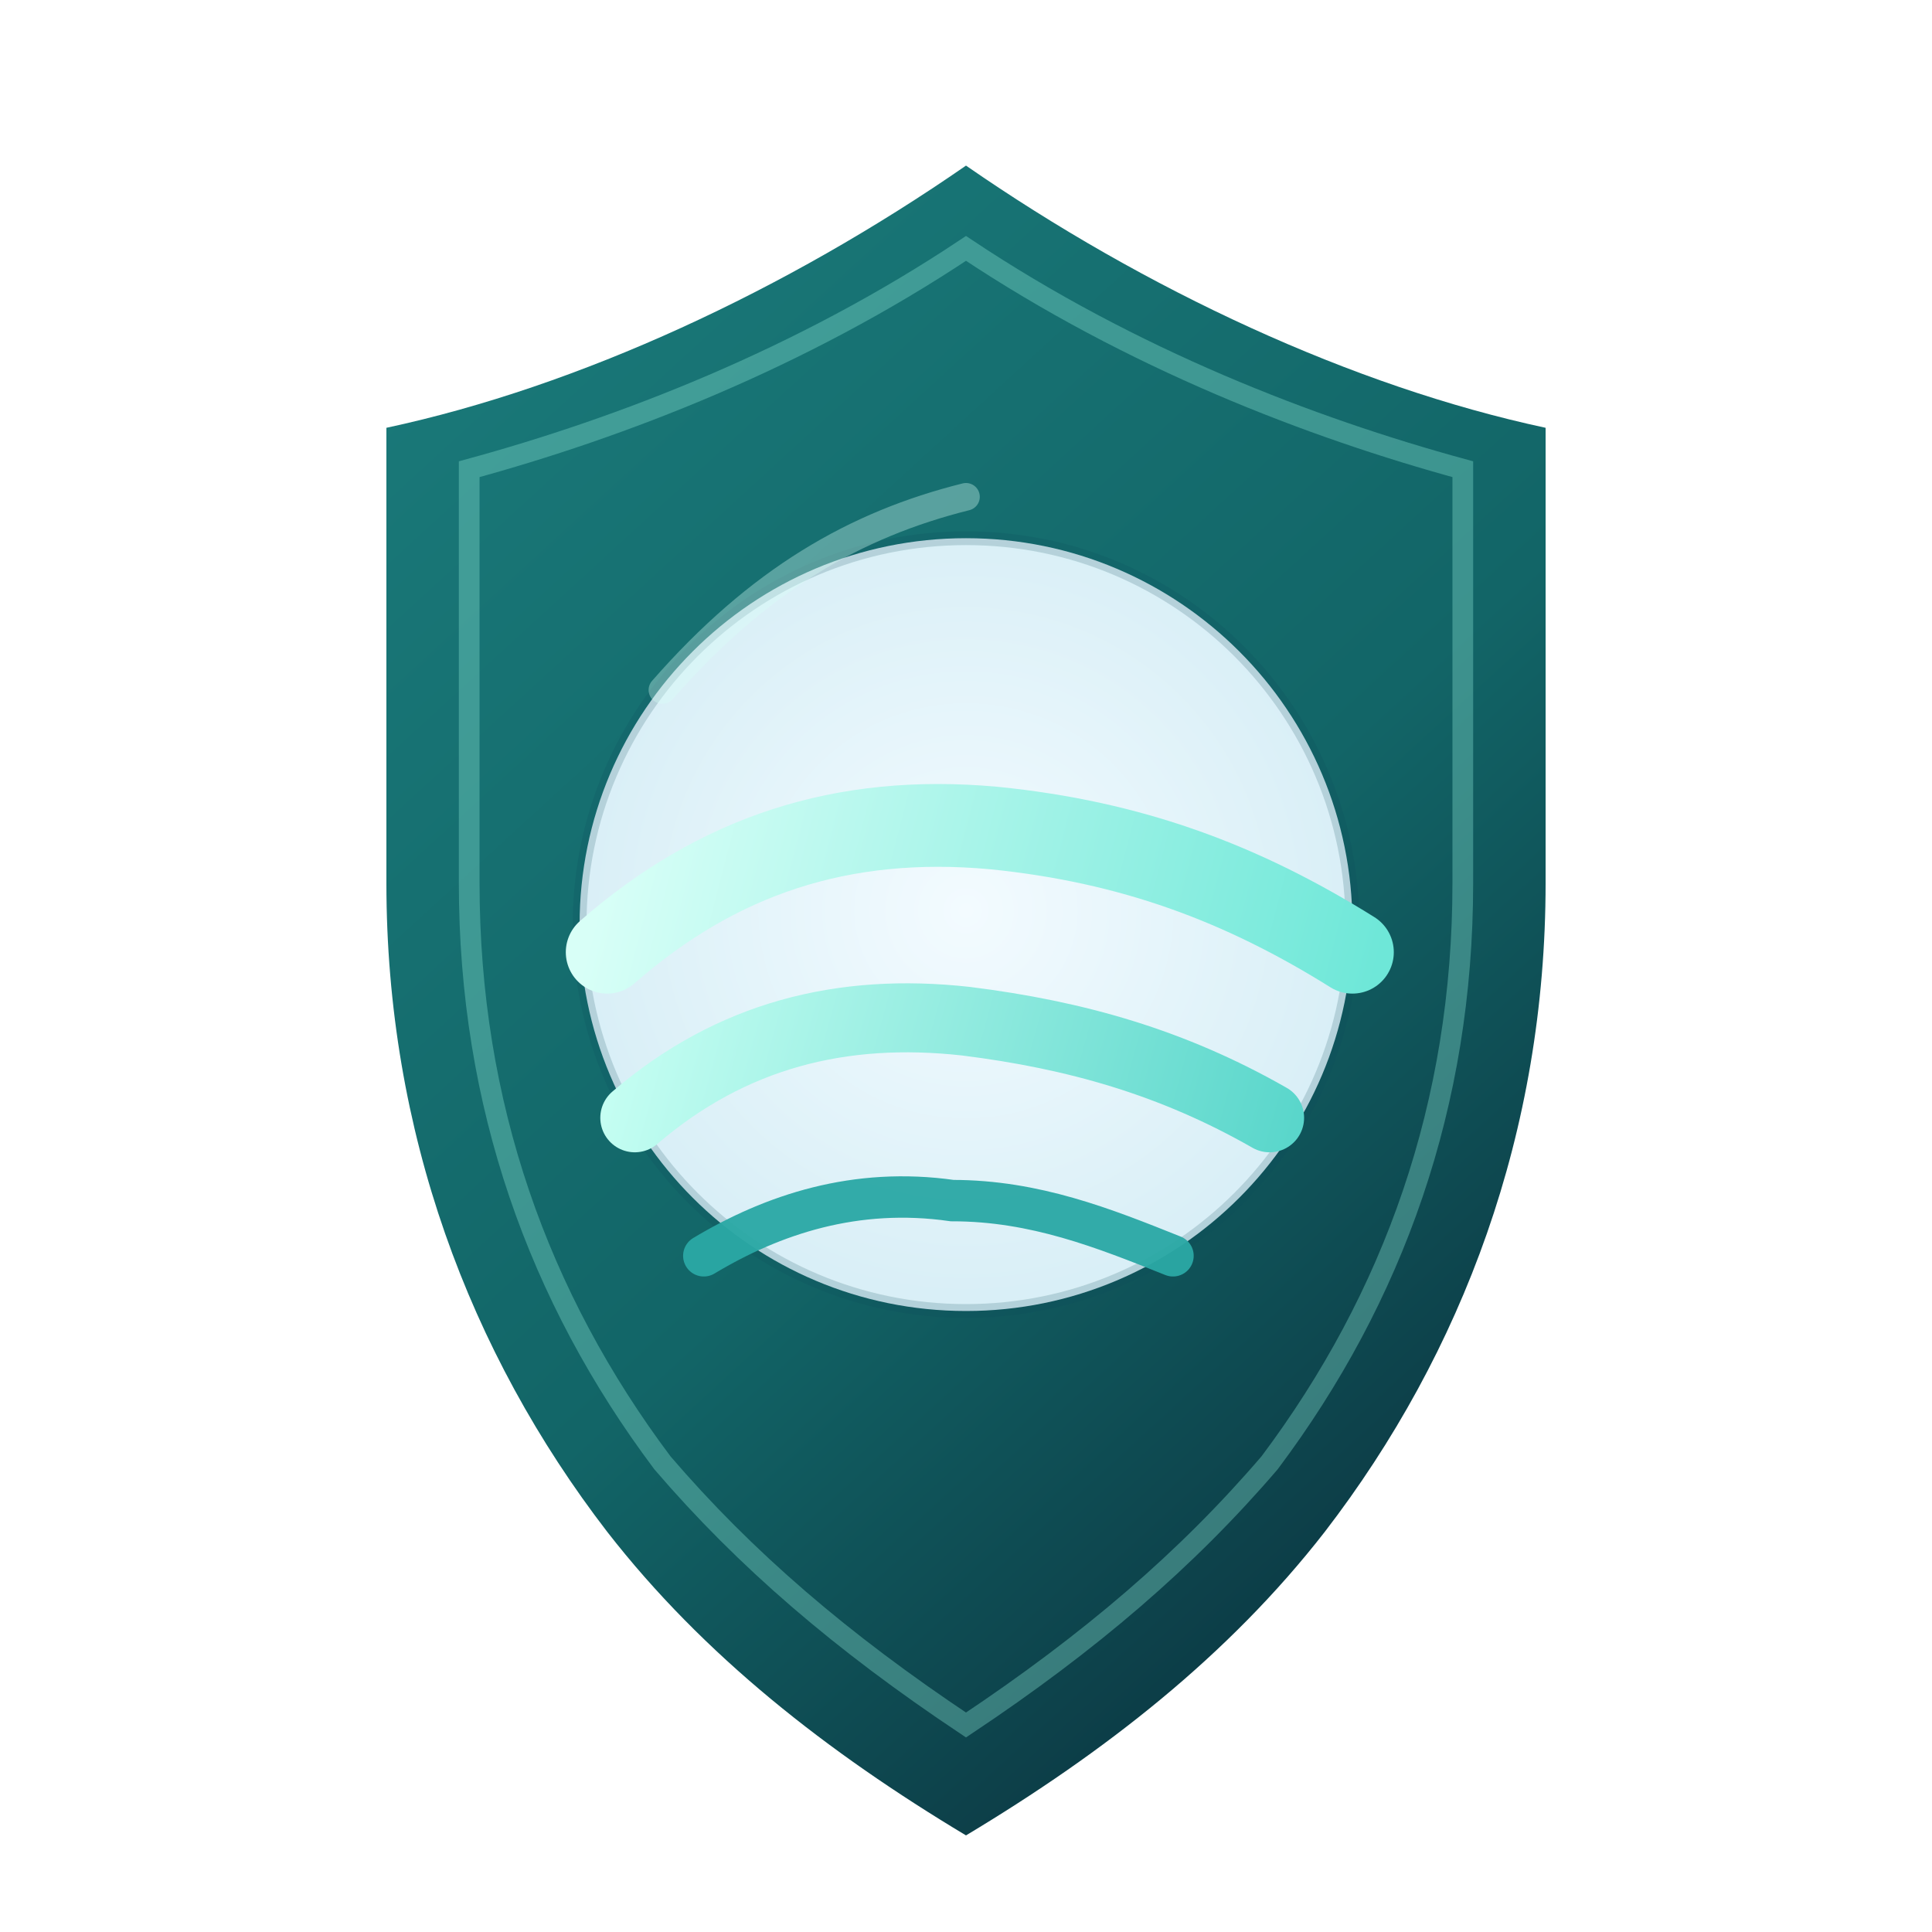
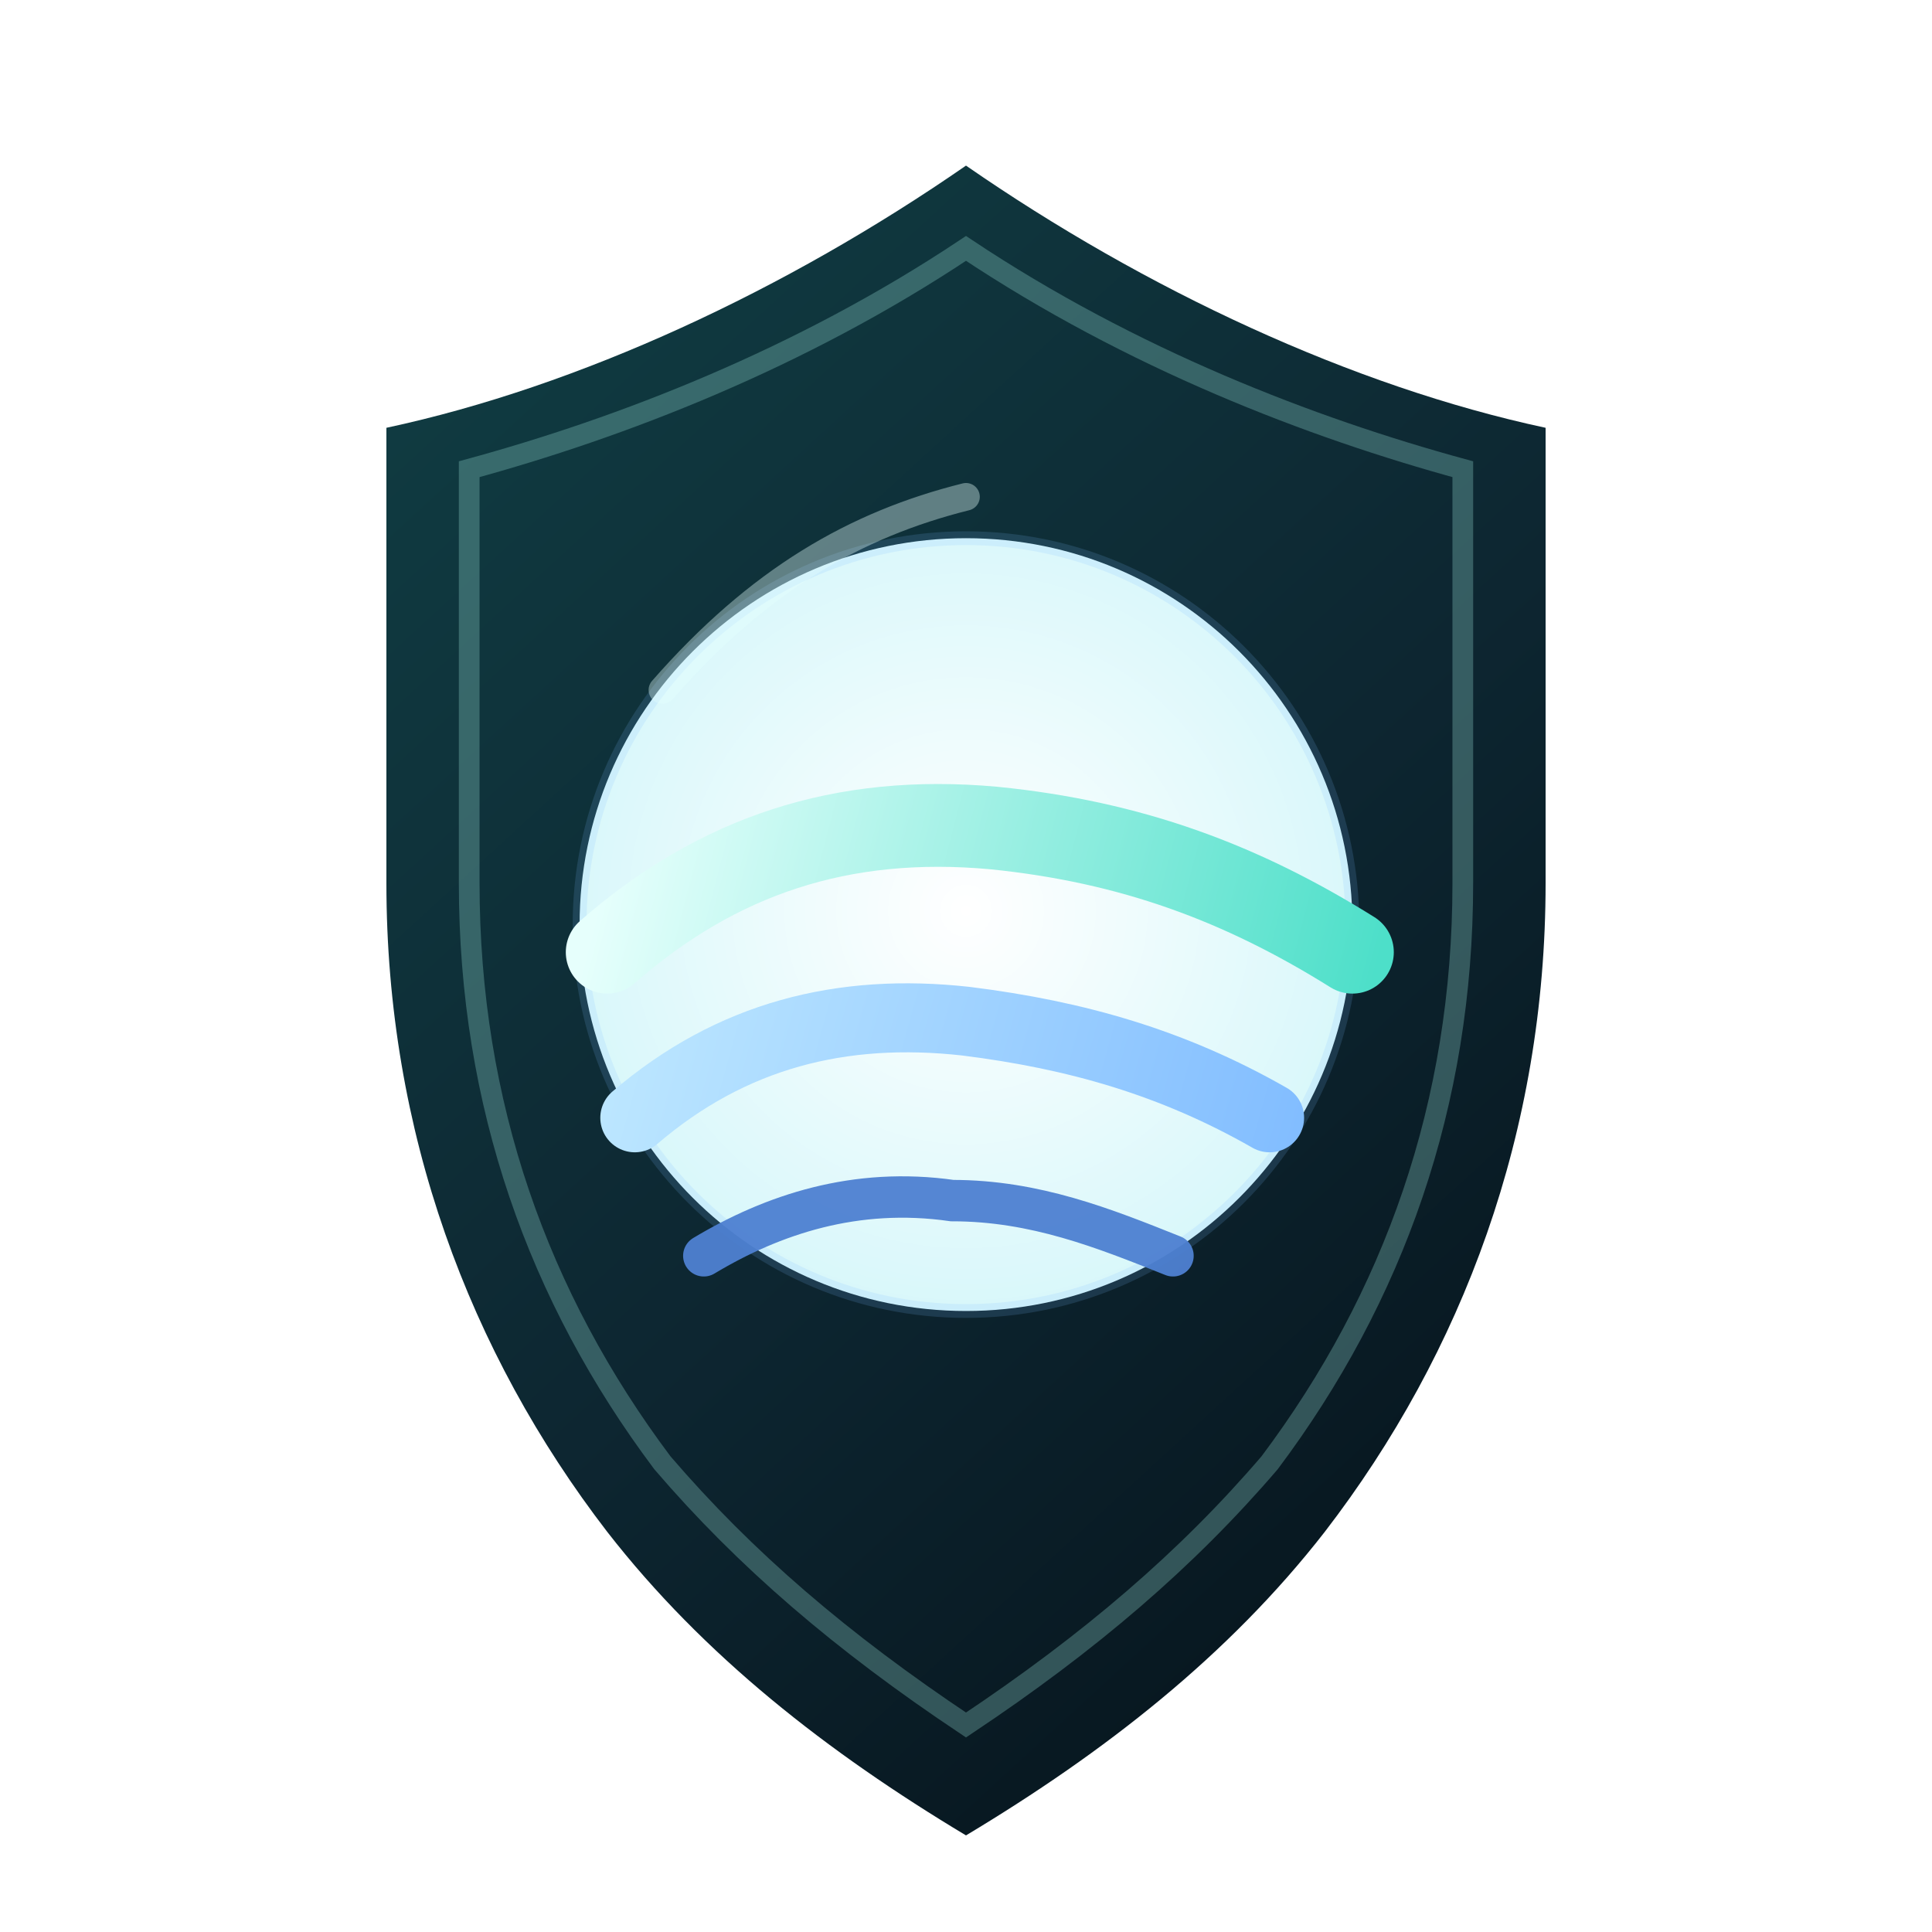
<svg xmlns="http://www.w3.org/2000/svg" width="140" height="140" viewBox="0 0 140 140" fill="none">
  <defs>
    <linearGradient id="sw-shield-fill" x1="26" y1="22" x2="114" y2="118" gradientUnits="userSpaceOnUse">
-       <stop offset="0" stop-color="#1A7A7A" />
-       <stop offset="0.55" stop-color="#126567" />
-       <stop offset="1" stop-color="#0A2E3B" />
+       <stop offset="0" stop-color="#103D43" />
+       <stop offset="0.55" stop-color="#0D2631" />
+       <stop offset="1" stop-color="#06131B" />
    </linearGradient>
    <linearGradient id="sw-wave-1" x1="44" y1="63" x2="98" y2="77" gradientUnits="userSpaceOnUse">
-       <stop offset="0" stop-color="#D8FFF7" />
-       <stop offset="1" stop-color="#6EE7D8" />
+       <stop offset="0" stop-color="#E6FFFC" />
+       <stop offset="1" stop-color="#4DDFC9" />
    </linearGradient>
    <linearGradient id="sw-wave-2" x1="44" y1="75" x2="98" y2="90" gradientUnits="userSpaceOnUse">
-       <stop offset="0" stop-color="#C7FFF3" />
-       <stop offset="1" stop-color="#4CD1C6" />
+       <stop offset="0" stop-color="#BDE7FF" />
+       <stop offset="1" stop-color="#7BB8FF" />
    </linearGradient>
    <radialGradient id="sw-core" cx="0" cy="0" r="1" gradientUnits="userSpaceOnUse" gradientTransform="translate(70 66) rotate(90) scale(30)">
-       <stop offset="0" stop-color="#F3FBFF" />
-       <stop offset="1" stop-color="#D7EEF6" />
+       <stop offset="0" stop-color="#FFFFFF" />
+       <stop offset="1" stop-color="#D7F7FA" />
    </radialGradient>
  </defs>
  <path d="M70 12C57 21 42 28 28 31v33c0 18 6 34 16 47 7 9 16 16 26 22 10-6 19-13 26-22 10-13 16-29 16-47V31c-14-3-29-10-42-19z" fill="url(#sw-shield-fill)" />
-   <path d="M70 18C58 26 45 31 34 34v30c0 16 5 30 14 42 6 7 13 13 22 19 9-6 16-12 22-19 9-12 14-26 14-42V34c-11-3-24-8-36-16z" fill="none" stroke="#8DE7D8" stroke-opacity="0.35" stroke-width="1.5" />
+   <path d="M70 18C58 26 45 31 34 34v30c0 16 5 30 14 42 6 7 13 13 22 19 9-6 16-12 22-19 9-12 14-26 14-42V34c-11-3-24-8-36-16z" fill="none" stroke="#A2EBE2" stroke-opacity="0.28" stroke-width="1.5" />
  <circle cx="70" cy="67" r="28" fill="url(#sw-core)" />
-   <circle cx="70" cy="67" r="28" fill="none" stroke="#0F4D5C" stroke-opacity="0.18" stroke-width="1" />
+   <circle cx="70" cy="67" r="28" fill="none" stroke="#7BB8FF" stroke-opacity="0.16" stroke-width="1" />
  <path d="M44 69c8-7 17-10 28-9 10 1 18 4 26 9" stroke="url(#sw-wave-1)" stroke-width="6" stroke-linecap="round" />
  <path d="M46 81c7-6 15-8 24-7 8 1 15 3 22 7" stroke="url(#sw-wave-2)" stroke-width="5" stroke-linecap="round" />
-   <path d="M51 91c5-3 11-5 18-4 6 0 11 2 16 4" stroke="#2AA8A5" stroke-width="3" stroke-linecap="round" opacity="0.95" />
-   <path d="M48 50c7-8 14-12 22-14" stroke="#D8FFF7" stroke-opacity="0.35" stroke-width="2" stroke-linecap="round" />
+   <path d="M51 91c5-3 11-5 18-4 6 0 11 2 16 4" stroke="#4E80D1" stroke-width="3" stroke-linecap="round" opacity="0.95" />
+   <path d="M48 50c7-8 14-12 22-14" stroke="#E6FFFC" stroke-opacity="0.38" stroke-width="2" stroke-linecap="round" />
</svg>
